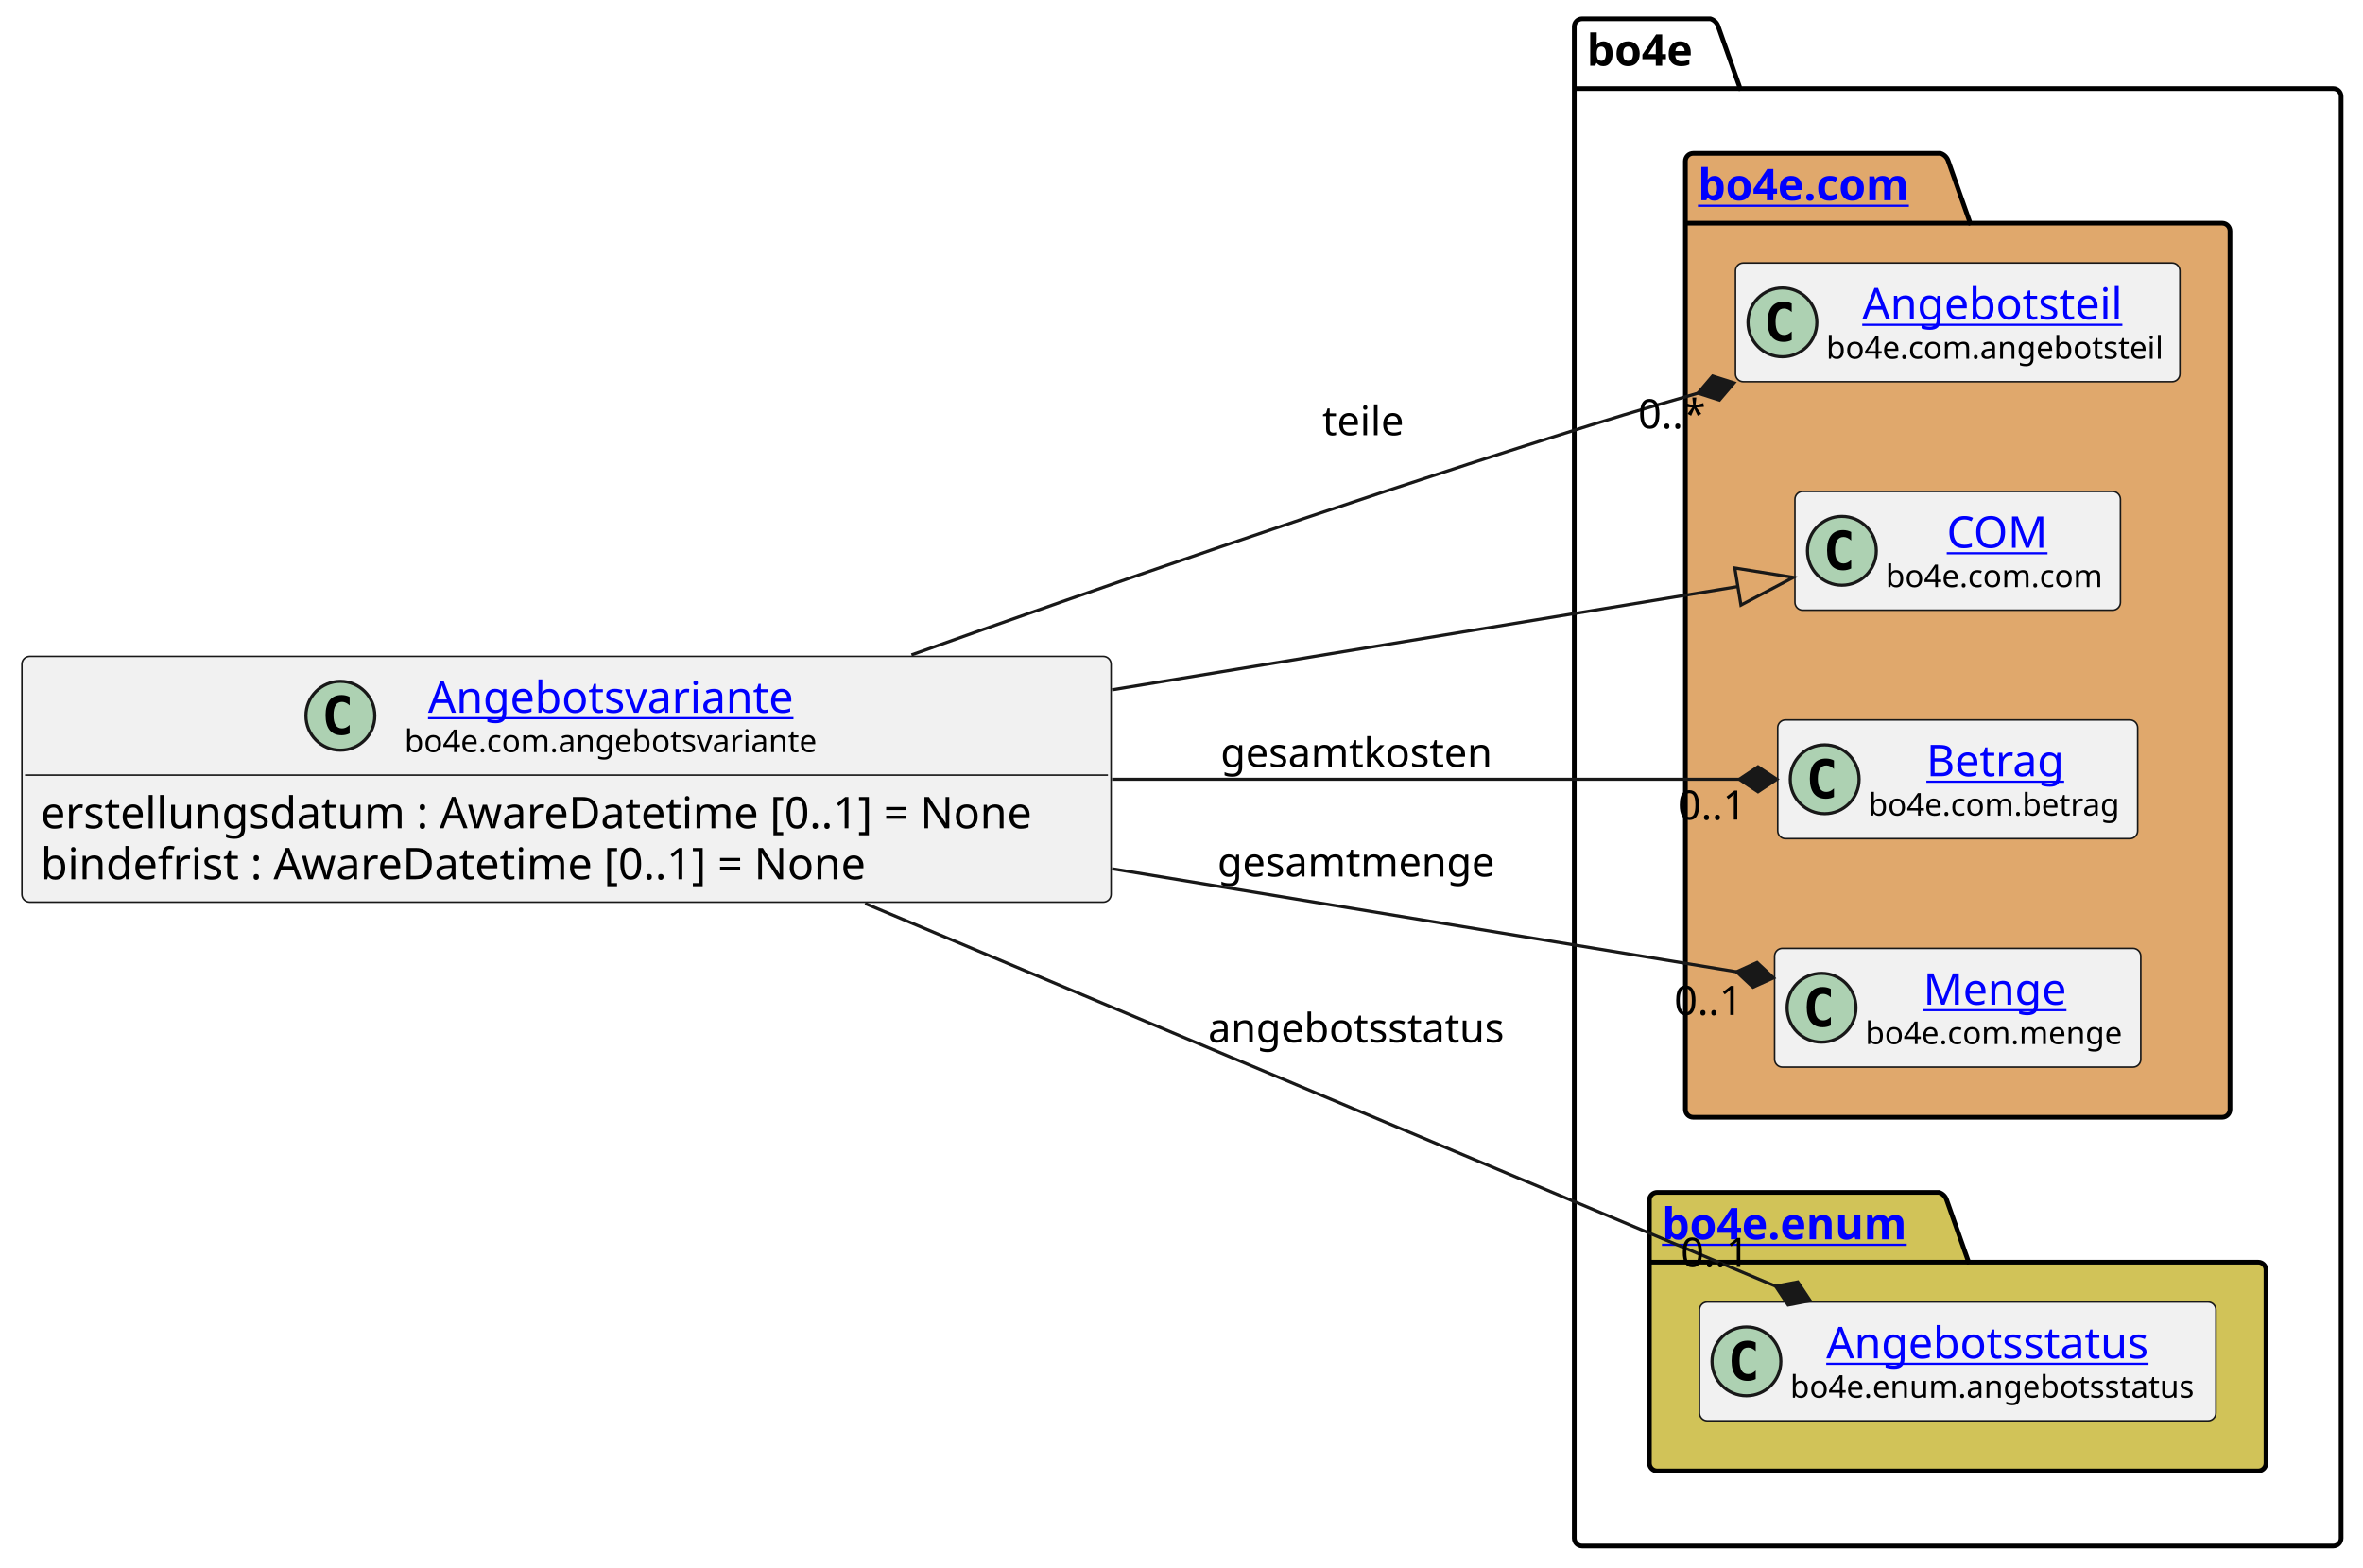
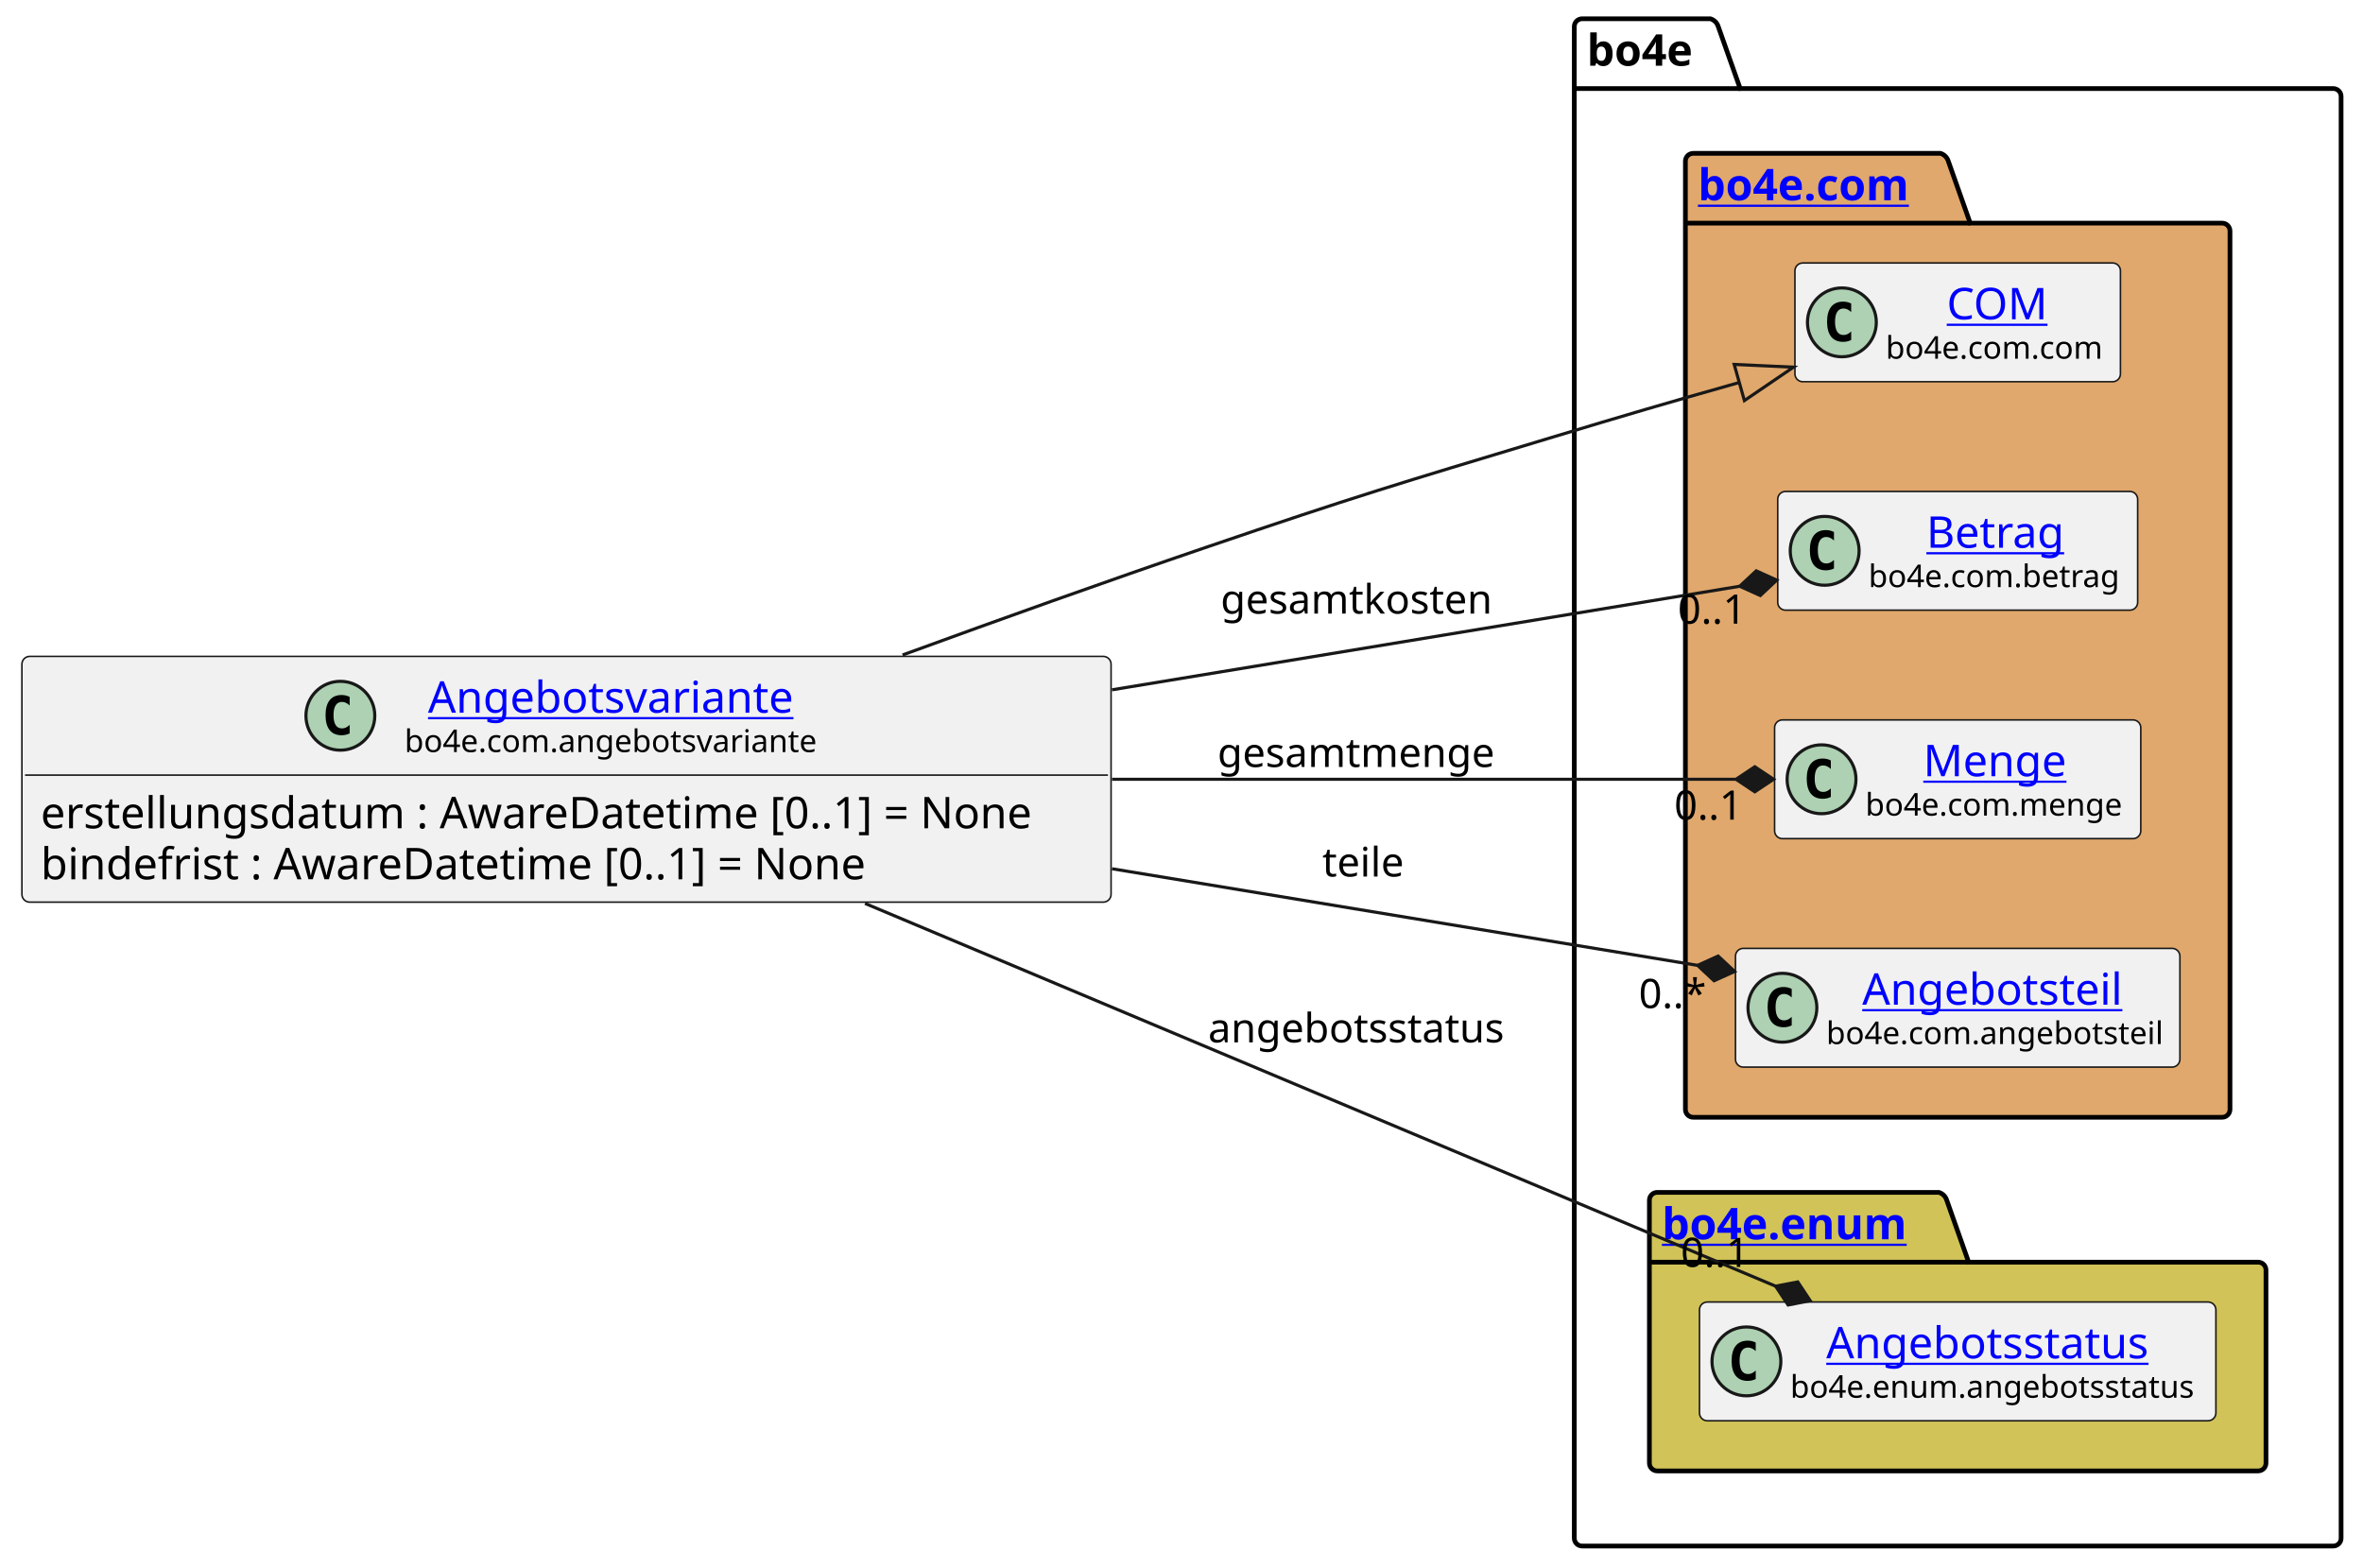
<svg xmlns="http://www.w3.org/2000/svg" xmlns:xlink="http://www.w3.org/1999/xlink" contentStyleType="text/css" height="501px" preserveAspectRatio="none" style="width:755px;height:501px;background:#FFFFFF;" version="1.1" viewBox="0 0 755 501" width="755px" zoomAndPan="magnify">
  <defs />
  <g>
    <g id="cluster_bo4e">
      <path d="M505.5,6 L546.5,6 A3.75,3.75 0 0 1 549,8.5 L556,28.297 L745.5,28.297 A2.5,2.5 0 0 1 748,30.797 L748,491.5 A2.5,2.5 0 0 1 745.5,494 L505.5,494 A2.5,2.5 0 0 1 503,491.5 L503,8.5 A2.5,2.5 0 0 1 505.5,6 " fill="none" style="stroke:#000000;stroke-width:1.5;" />
      <line style="stroke:#000000;stroke-width:1.5;" x1="503" x2="556" y1="28.297" y2="28.297" />
      <text fill="#000000" font-family="sans-serif" font-size="14" font-weight="bold" lengthAdjust="spacing" textLength="40" x="507" y="20.995">bo4e</text>
    </g>
    <g id="cluster_com">
      <path d="M541,49 L620,49 A3.75,3.75 0 0 1 622.5,51.5 L629.5,71.297 L710,71.297 A2.5,2.5 0 0 1 712.5,73.797 L712.5,354.5 A2.5,2.5 0 0 1 710,357 L541,357 A2.5,2.5 0 0 1 538.5,354.5 L538.5,51.5 A2.5,2.5 0 0 1 541,49 " fill="#E0A86C" style="stroke:#000000;stroke-width:1.5;" />
      <line style="stroke:#000000;stroke-width:1.5;" x1="538.5" x2="629.5" y1="71.297" y2="71.297" />
      <a href="https://bo4e.github.io/BO4E-python/latest/api/bo4e.com.html" target="_top" title="https://bo4e.github.io/BO4E-python/latest/api/bo4e.com.html" xlink:actuate="onRequest" xlink:href="https://bo4e.github.io/BO4E-python/latest/api/bo4e.com.html" xlink:show="new" xlink:title="https://bo4e.github.io/BO4E-python/latest/api/bo4e.com.html" xlink:type="simple">
        <text fill="#0000FF" font-family="sans-serif" font-size="14" font-weight="bold" lengthAdjust="spacing" text-decoration="underline" textLength="78" x="542.5" y="63.995">bo4e.com</text>
      </a>
    </g>
    <g id="cluster_enum">
      <path d="M529.5,381 L619.5,381 A3.75,3.75 0 0 1 622,383.5 L629,403.297 L721.5,403.297 A2.5,2.5 0 0 1 724,405.797 L724,467.5 A2.5,2.5 0 0 1 721.5,470 L529.5,470 A2.5,2.5 0 0 1 527,467.5 L527,383.5 A2.5,2.5 0 0 1 529.5,381 " fill="#D1C358" style="stroke:#000000;stroke-width:1.5;" />
      <line style="stroke:#000000;stroke-width:1.5;" x1="527" x2="629" y1="403.297" y2="403.297" />
      <a href="https://bo4e.github.io/BO4E-python/latest/api/bo4e.enum.html" target="_top" title="https://bo4e.github.io/BO4E-python/latest/api/bo4e.enum.html" xlink:actuate="onRequest" xlink:href="https://bo4e.github.io/BO4E-python/latest/api/bo4e.enum.html" xlink:show="new" xlink:title="https://bo4e.github.io/BO4E-python/latest/api/bo4e.enum.html" xlink:type="simple">
        <text fill="#0000FF" font-family="sans-serif" font-size="14" font-weight="bold" lengthAdjust="spacing" text-decoration="underline" textLength="89" x="531" y="395.995">bo4e.enum</text>
      </a>
    </g>
-     <g id="elem_Angebotsteil">
-       <rect codeLine="9" fill="#F1F1F1" height="37.938" id="Angebotsteil" rx="2.5" ry="2.5" style="stroke:#181818;stroke-width:0.5;" width="142" x="554.5" y="84.03" />
-       <ellipse cx="569.5" cy="102.999" fill="#ADD1B2" rx="11" ry="11" style="stroke:#181818;stroke-width:1.0;" />
-       <path d="M572.469,108.639 Q571.891,108.936 571.25,109.077 Q570.609,109.233 569.906,109.233 Q567.406,109.233 566.078,107.593 Q564.766,105.936 564.766,102.811 Q564.766,99.686 566.078,98.03 Q567.406,96.374 569.906,96.374 Q570.609,96.374 571.25,96.53 Q571.906,96.686 572.469,96.983 L572.469,99.702 Q571.844,99.124 571.25,98.858 Q570.656,98.577 570.031,98.577 Q568.688,98.577 568,99.655 Q567.312,100.718 567.312,102.811 Q567.312,104.905 568,105.983 Q568.688,107.046 570.031,107.046 Q570.656,107.046 571.25,106.78 Q571.844,106.499 572.469,105.921 L572.469,108.639 Z " fill="#000000" />
-       <a href="https://bo4e.github.io/BO4E-python/latest/api/bo4e.com.html#bo4e.com.angebotsteil.Angebotsteil" target="_top" title="https://bo4e.github.io/BO4E-python/latest/api/bo4e.com.html#bo4e.com.angebotsteil.Angebotsteil" xlink:actuate="onRequest" xlink:href="https://bo4e.github.io/BO4E-python/latest/api/bo4e.com.html#bo4e.com.angebotsteil.Angebotsteil" xlink:show="new" xlink:title="https://bo4e.github.io/BO4E-python/latest/api/bo4e.com.html#bo4e.com.angebotsteil.Angebotsteil" xlink:type="simple">
-         <text fill="#0000FF" font-family="sans-serif" font-size="14" lengthAdjust="spacing" text-decoration="underline" textLength="87" x="595" y="102.025">Angebotsteil</text>
+     <g id="elem_COM">
+       <rect codeLine="9" fill="#F1F1F1" height="37.938" id="COM" rx="2.5" ry="2.5" style="stroke:#181818;stroke-width:0.5;" width="104" x="573.5" y="84.03" />
+       <ellipse cx="588.5" cy="102.999" fill="#ADD1B2" rx="11" ry="11" style="stroke:#181818;stroke-width:1.0;" />
+       <path d="M591.469,108.639 Q590.891,108.936 590.25,109.077 Q589.609,109.233 588.906,109.233 Q586.406,109.233 585.078,107.593 Q583.766,105.936 583.766,102.811 Q583.766,99.686 585.078,98.03 Q586.406,96.374 588.906,96.374 Q589.609,96.374 590.25,96.53 Q590.906,96.686 591.469,96.983 L591.469,99.702 Q590.844,99.124 590.25,98.858 Q589.656,98.577 589.031,98.577 Q587.688,98.577 587,99.655 Q586.312,100.718 586.312,102.811 Q586.312,104.905 587,105.983 Q587.688,107.046 589.031,107.046 Q589.656,107.046 590.25,106.78 Q590.844,106.499 591.469,105.921 L591.469,108.639 Z " fill="#000000" />
+       <a href="https://bo4e.github.io/BO4E-python/latest/api/bo4e.com.html#bo4e.com.com.COM" target="_top" title="https://bo4e.github.io/BO4E-python/latest/api/bo4e.com.html#bo4e.com.com.COM" xlink:actuate="onRequest" xlink:href="https://bo4e.github.io/BO4E-python/latest/api/bo4e.com.html#bo4e.com.com.COM" xlink:show="new" xlink:title="https://bo4e.github.io/BO4E-python/latest/api/bo4e.com.html#bo4e.com.com.COM" xlink:type="simple">
+         <text fill="#0000FF" font-family="sans-serif" font-size="14" lengthAdjust="spacing" text-decoration="underline" textLength="33" x="622" y="102.025">COM</text>
      </a>
-       <text fill="#000000" font-family="sans-serif" font-size="10" lengthAdjust="spacing" textLength="110" x="583.5" y="114.609">bo4e.com.angebotsteil</text>
-     </g>
-     <g id="elem_COM">
-       <rect codeLine="10" fill="#F1F1F1" height="37.938" id="COM" rx="2.5" ry="2.5" style="stroke:#181818;stroke-width:0.5;" width="104" x="573.5" y="157.03" />
-       <ellipse cx="588.5" cy="175.999" fill="#ADD1B2" rx="11" ry="11" style="stroke:#181818;stroke-width:1.0;" />
-       <path d="M591.469,181.639 Q590.891,181.936 590.25,182.077 Q589.609,182.233 588.906,182.233 Q586.406,182.233 585.078,180.593 Q583.766,178.936 583.766,175.811 Q583.766,172.686 585.078,171.03 Q586.406,169.374 588.906,169.374 Q589.609,169.374 590.25,169.53 Q590.906,169.686 591.469,169.983 L591.469,172.702 Q590.844,172.124 590.25,171.858 Q589.656,171.577 589.031,171.577 Q587.688,171.577 587,172.655 Q586.312,173.718 586.312,175.811 Q586.312,177.905 587,178.983 Q587.688,180.046 589.031,180.046 Q589.656,180.046 590.25,179.78 Q590.844,179.499 591.469,178.921 L591.469,181.639 Z " fill="#000000" />
-       <a href="https://bo4e.github.io/BO4E-python/latest/api/bo4e.com.html#bo4e.com.com.COM" target="_top" title="https://bo4e.github.io/BO4E-python/latest/api/bo4e.com.html#bo4e.com.com.COM" xlink:actuate="onRequest" xlink:href="https://bo4e.github.io/BO4E-python/latest/api/bo4e.com.html#bo4e.com.com.COM" xlink:show="new" xlink:title="https://bo4e.github.io/BO4E-python/latest/api/bo4e.com.html#bo4e.com.com.COM" xlink:type="simple">
-         <text fill="#0000FF" font-family="sans-serif" font-size="14" lengthAdjust="spacing" text-decoration="underline" textLength="33" x="622" y="175.025">COM</text>
-       </a>
-       <text fill="#000000" font-family="sans-serif" font-size="10" lengthAdjust="spacing" textLength="72" x="602.5" y="187.609">bo4e.com.com</text>
+       <text fill="#000000" font-family="sans-serif" font-size="10" lengthAdjust="spacing" textLength="72" x="602.5" y="114.609">bo4e.com.com</text>
    </g>
    <g id="elem_Betrag">
-       <rect codeLine="11" fill="#F1F1F1" height="37.938" id="Betrag" rx="2.5" ry="2.5" style="stroke:#181818;stroke-width:0.5;" width="115" x="568" y="230.03" />
-       <ellipse cx="583" cy="248.999" fill="#ADD1B2" rx="11" ry="11" style="stroke:#181818;stroke-width:1.0;" />
-       <path d="M585.969,254.639 Q585.391,254.936 584.75,255.077 Q584.109,255.233 583.406,255.233 Q580.906,255.233 579.578,253.593 Q578.266,251.936 578.266,248.811 Q578.266,245.686 579.578,244.03 Q580.906,242.374 583.406,242.374 Q584.109,242.374 584.75,242.53 Q585.406,242.686 585.969,242.983 L585.969,245.702 Q585.344,245.124 584.75,244.858 Q584.156,244.577 583.531,244.577 Q582.188,244.577 581.5,245.655 Q580.812,246.718 580.812,248.811 Q580.812,250.905 581.5,251.983 Q582.188,253.046 583.531,253.046 Q584.156,253.046 584.75,252.78 Q585.344,252.499 585.969,251.921 L585.969,254.639 Z " fill="#000000" />
+       <rect codeLine="10" fill="#F1F1F1" height="37.938" id="Betrag" rx="2.5" ry="2.5" style="stroke:#181818;stroke-width:0.5;" width="115" x="568" y="157.03" />
+       <ellipse cx="583" cy="175.999" fill="#ADD1B2" rx="11" ry="11" style="stroke:#181818;stroke-width:1.0;" />
+       <path d="M585.969,181.639 Q585.391,181.936 584.75,182.077 Q584.109,182.233 583.406,182.233 Q580.906,182.233 579.578,180.593 Q578.266,178.936 578.266,175.811 Q578.266,172.686 579.578,171.03 Q580.906,169.374 583.406,169.374 Q584.109,169.374 584.75,169.53 Q585.406,169.686 585.969,169.983 L585.969,172.702 Q585.344,172.124 584.75,171.858 Q584.156,171.577 583.531,171.577 Q582.188,171.577 581.5,172.655 Q580.812,173.718 580.812,175.811 Q580.812,177.905 581.5,178.983 Q582.188,180.046 583.531,180.046 Q584.156,180.046 584.75,179.78 Q585.344,179.499 585.969,178.921 L585.969,181.639 Z " fill="#000000" />
      <a href="https://bo4e.github.io/BO4E-python/latest/api/bo4e.com.html#bo4e.com.betrag.Betrag" target="_top" title="https://bo4e.github.io/BO4E-python/latest/api/bo4e.com.html#bo4e.com.betrag.Betrag" xlink:actuate="onRequest" xlink:href="https://bo4e.github.io/BO4E-python/latest/api/bo4e.com.html#bo4e.com.betrag.Betrag" xlink:show="new" xlink:title="https://bo4e.github.io/BO4E-python/latest/api/bo4e.com.html#bo4e.com.betrag.Betrag" xlink:type="simple">
-         <text fill="#0000FF" font-family="sans-serif" font-size="14" lengthAdjust="spacing" text-decoration="underline" textLength="46" x="615.5" y="248.025">Betrag</text>
+         <text fill="#0000FF" font-family="sans-serif" font-size="14" lengthAdjust="spacing" text-decoration="underline" textLength="46" x="615.5" y="175.025">Betrag</text>
      </a>
-       <text fill="#000000" font-family="sans-serif" font-size="10" lengthAdjust="spacing" textLength="83" x="597" y="260.609">bo4e.com.betrag</text>
+       <text fill="#000000" font-family="sans-serif" font-size="10" lengthAdjust="spacing" textLength="83" x="597" y="187.609">bo4e.com.betrag</text>
    </g>
    <g id="elem_Menge">
-       <rect codeLine="12" fill="#F1F1F1" height="37.938" id="Menge" rx="2.5" ry="2.5" style="stroke:#181818;stroke-width:0.5;" width="117" x="567" y="303.03" />
-       <ellipse cx="582" cy="321.999" fill="#ADD1B2" rx="11" ry="11" style="stroke:#181818;stroke-width:1.0;" />
-       <path d="M584.969,327.639 Q584.391,327.936 583.75,328.077 Q583.109,328.233 582.406,328.233 Q579.906,328.233 578.578,326.592 Q577.266,324.936 577.266,321.811 Q577.266,318.686 578.578,317.03 Q579.906,315.374 582.406,315.374 Q583.109,315.374 583.75,315.53 Q584.406,315.686 584.969,315.983 L584.969,318.702 Q584.344,318.124 583.75,317.858 Q583.156,317.577 582.531,317.577 Q581.188,317.577 580.5,318.655 Q579.812,319.717 579.812,321.811 Q579.812,323.905 580.5,324.983 Q581.188,326.046 582.531,326.046 Q583.156,326.046 583.75,325.78 Q584.344,325.499 584.969,324.921 L584.969,327.639 Z " fill="#000000" />
+       <rect codeLine="11" fill="#F1F1F1" height="37.938" id="Menge" rx="2.5" ry="2.5" style="stroke:#181818;stroke-width:0.5;" width="117" x="567" y="230.03" />
+       <ellipse cx="582" cy="248.999" fill="#ADD1B2" rx="11" ry="11" style="stroke:#181818;stroke-width:1.0;" />
+       <path d="M584.969,254.639 Q584.391,254.936 583.75,255.077 Q583.109,255.233 582.406,255.233 Q579.906,255.233 578.578,253.593 Q577.266,251.936 577.266,248.811 Q577.266,245.686 578.578,244.03 Q579.906,242.374 582.406,242.374 Q583.109,242.374 583.75,242.53 Q584.406,242.686 584.969,242.983 L584.969,245.702 Q584.344,245.124 583.75,244.858 Q583.156,244.577 582.531,244.577 Q581.188,244.577 580.5,245.655 Q579.812,246.718 579.812,248.811 Q579.812,250.905 580.5,251.983 Q581.188,253.046 582.531,253.046 Q583.156,253.046 583.75,252.78 Q584.344,252.499 584.969,251.921 L584.969,254.639 Z " fill="#000000" />
      <a href="https://bo4e.github.io/BO4E-python/latest/api/bo4e.com.html#bo4e.com.menge.Menge" target="_top" title="https://bo4e.github.io/BO4E-python/latest/api/bo4e.com.html#bo4e.com.menge.Menge" xlink:actuate="onRequest" xlink:href="https://bo4e.github.io/BO4E-python/latest/api/bo4e.com.html#bo4e.com.menge.Menge" xlink:show="new" xlink:title="https://bo4e.github.io/BO4E-python/latest/api/bo4e.com.html#bo4e.com.menge.Menge" xlink:type="simple">
-         <text fill="#0000FF" font-family="sans-serif" font-size="14" lengthAdjust="spacing" text-decoration="underline" textLength="48" x="614.5" y="321.025">Menge</text>
+         <text fill="#0000FF" font-family="sans-serif" font-size="14" lengthAdjust="spacing" text-decoration="underline" textLength="48" x="614.5" y="248.025">Menge</text>
      </a>
-       <text fill="#000000" font-family="sans-serif" font-size="10" lengthAdjust="spacing" textLength="85" x="596" y="333.609">bo4e.com.menge</text>
+       <text fill="#000000" font-family="sans-serif" font-size="10" lengthAdjust="spacing" textLength="85" x="596" y="260.609">bo4e.com.menge</text>
+     </g>
+     <g id="elem_Angebotsteil">
+       <rect codeLine="12" fill="#F1F1F1" height="37.938" id="Angebotsteil" rx="2.5" ry="2.5" style="stroke:#181818;stroke-width:0.5;" width="142" x="554.5" y="303.03" />
+       <ellipse cx="569.5" cy="321.999" fill="#ADD1B2" rx="11" ry="11" style="stroke:#181818;stroke-width:1.0;" />
+       <path d="M572.469,327.639 Q571.891,327.936 571.25,328.077 Q570.609,328.233 569.906,328.233 Q567.406,328.233 566.078,326.592 Q564.766,324.936 564.766,321.811 Q564.766,318.686 566.078,317.03 Q567.406,315.374 569.906,315.374 Q570.609,315.374 571.25,315.53 Q571.906,315.686 572.469,315.983 L572.469,318.702 Q571.844,318.124 571.25,317.858 Q570.656,317.577 570.031,317.577 Q568.688,317.577 568,318.655 Q567.312,319.717 567.312,321.811 Q567.312,323.905 568,324.983 Q568.688,326.046 570.031,326.046 Q570.656,326.046 571.25,325.78 Q571.844,325.499 572.469,324.921 L572.469,327.639 Z " fill="#000000" />
+       <a href="https://bo4e.github.io/BO4E-python/latest/api/bo4e.com.html#bo4e.com.angebotsteil.Angebotsteil" target="_top" title="https://bo4e.github.io/BO4E-python/latest/api/bo4e.com.html#bo4e.com.angebotsteil.Angebotsteil" xlink:actuate="onRequest" xlink:href="https://bo4e.github.io/BO4E-python/latest/api/bo4e.com.html#bo4e.com.angebotsteil.Angebotsteil" xlink:show="new" xlink:title="https://bo4e.github.io/BO4E-python/latest/api/bo4e.com.html#bo4e.com.angebotsteil.Angebotsteil" xlink:type="simple">
+         <text fill="#0000FF" font-family="sans-serif" font-size="14" lengthAdjust="spacing" text-decoration="underline" textLength="87" x="595" y="321.025">Angebotsteil</text>
+       </a>
+       <text fill="#000000" font-family="sans-serif" font-size="10" lengthAdjust="spacing" textLength="110" x="583.5" y="333.609">bo4e.com.angebotsteil</text>
    </g>
    <g id="elem_Angebotsstatus">
      <rect codeLine="15" fill="#F1F1F1" height="37.938" id="Angebotsstatus" rx="2.5" ry="2.5" style="stroke:#181818;stroke-width:0.5;" width="165" x="543" y="416.03" />
      <ellipse cx="558" cy="434.999" fill="#ADD1B2" rx="11" ry="11" style="stroke:#181818;stroke-width:1.0;" />
      <path d="M560.969,440.639 Q560.391,440.936 559.75,441.077 Q559.109,441.233 558.406,441.233 Q555.906,441.233 554.578,439.592 Q553.266,437.936 553.266,434.811 Q553.266,431.686 554.578,430.03 Q555.906,428.374 558.406,428.374 Q559.109,428.374 559.75,428.53 Q560.406,428.686 560.969,428.983 L560.969,431.702 Q560.344,431.124 559.75,430.858 Q559.156,430.577 558.531,430.577 Q557.188,430.577 556.5,431.655 Q555.812,432.717 555.812,434.811 Q555.812,436.905 556.5,437.983 Q557.188,439.046 558.531,439.046 Q559.156,439.046 559.75,438.78 Q560.344,438.499 560.969,437.921 L560.969,440.639 Z " fill="#000000" />
      <a href="https://bo4e.github.io/BO4E-python/latest/api/bo4e.enum.html#bo4e.enum.angebotsstatus.Angebotsstatus" target="_top" title="https://bo4e.github.io/BO4E-python/latest/api/bo4e.enum.html#bo4e.enum.angebotsstatus.Angebotsstatus" xlink:actuate="onRequest" xlink:href="https://bo4e.github.io/BO4E-python/latest/api/bo4e.enum.html#bo4e.enum.angebotsstatus.Angebotsstatus" xlink:show="new" xlink:title="https://bo4e.github.io/BO4E-python/latest/api/bo4e.enum.html#bo4e.enum.angebotsstatus.Angebotsstatus" xlink:type="simple">
        <text fill="#0000FF" font-family="sans-serif" font-size="14" lengthAdjust="spacing" text-decoration="underline" textLength="110" x="583.5" y="434.025">Angebotsstatus</text>
      </a>
      <text fill="#000000" font-family="sans-serif" font-size="10" lengthAdjust="spacing" textLength="133" x="572" y="446.609">bo4e.enum.angebotsstatus</text>
    </g>
    <g id="elem_Angebotsvariante">
      <rect codeLine="3" fill="#F1F1F1" height="78.531" id="Angebotsvariante" rx="2.5" ry="2.5" style="stroke:#181818;stroke-width:0.5;" width="348" x="7" y="209.73" />
      <ellipse cx="108.75" cy="228.699" fill="#ADD1B2" rx="11" ry="11" style="stroke:#181818;stroke-width:1.0;" />
      <path d="M111.719,234.339 Q111.141,234.636 110.5,234.777 Q109.859,234.933 109.156,234.933 Q106.656,234.933 105.328,233.292 Q104.016,231.636 104.016,228.511 Q104.016,225.386 105.328,223.73 Q106.656,222.074 109.156,222.074 Q109.859,222.074 110.5,222.23 Q111.156,222.386 111.719,222.683 L111.719,225.402 Q111.094,224.824 110.5,224.558 Q109.906,224.277 109.281,224.277 Q107.938,224.277 107.25,225.355 Q106.562,226.417 106.562,228.511 Q106.562,230.605 107.25,231.683 Q107.938,232.746 109.281,232.746 Q109.906,232.746 110.5,232.48 Q111.094,232.199 111.719,231.621 L111.719,234.339 Z " fill="#000000" />
      <a href="https://bo4e.github.io/BO4E-python/latest/api/bo4e.com.html#bo4e.com.angebotsvariante.Angebotsvariante" target="_top" title="https://bo4e.github.io/BO4E-python/latest/api/bo4e.com.html#bo4e.com.angebotsvariante.Angebotsvariante" xlink:actuate="onRequest" xlink:href="https://bo4e.github.io/BO4E-python/latest/api/bo4e.com.html#bo4e.com.angebotsvariante.Angebotsvariante" xlink:show="new" xlink:title="https://bo4e.github.io/BO4E-python/latest/api/bo4e.com.html#bo4e.com.angebotsvariante.Angebotsvariante" xlink:type="simple">
        <text fill="#0000FF" font-family="sans-serif" font-size="14" lengthAdjust="spacing" text-decoration="underline" textLength="121" x="136.75" y="227.725">Angebotsvariante</text>
      </a>
      <text fill="#000000" font-family="sans-serif" font-size="10" lengthAdjust="spacing" textLength="136" x="129.25" y="240.309">bo4e.com.angebotsvariante</text>
      <line style="stroke:#181818;stroke-width:0.5;" x1="8" x2="354" y1="247.667" y2="247.667" />
      <text fill="#000000" font-family="sans-serif" font-size="14" lengthAdjust="spacing" textLength="336" x="13" y="264.663">erstellungsdatum : AwareDatetime [0..1] = None</text>
      <text fill="#000000" font-family="sans-serif" font-size="14" lengthAdjust="spacing" textLength="279" x="13" y="280.959">bindefrist : AwareDatetime [0..1] = None</text>
    </g>
    <g id="link_Angebotsvariante_COM">
-       <path codeLine="18" d="M355.3,220.41 C433.31,207.54 501.91,196.219 555.27,187.419 " fill="none" id="Angebotsvariante-to-COM" style="stroke:#181818;stroke-width:1.0;" />
-       <polygon fill="none" points="573.03,184.49,554.294,181.499,556.246,193.339,573.03,184.49" style="stroke:#181818;stroke-width:1.0;" />
+       <path codeLine="18" d="M288.38,209.28 C319.43,197.94 353.49,185.75 385,175 C433.56,158.43 445.89,154.83 495,140 C520.63,132.26 531.919,128.948 555.719,122.218 " fill="none" id="Angebotsvariante-to-COM" style="stroke:#181818;stroke-width:1.0;" />
+       <polygon fill="none" points="573.04,117.32,554.087,116.444,557.352,127.992,573.04,117.32" style="stroke:#181818;stroke-width:1.0;" />
    </g>
    <g id="link_Angebotsvariante_Angebotsstatus">
      <path codeLine="19" d="M276.38,288.67 C369.28,327.72 496.187,381.07 567.327,410.97 " fill="none" id="Angebotsvariante-to-Angebotsstatus" style="stroke:#181818;stroke-width:1.0;" />
      <polygon fill="#181818" points="578.39,415.62,574.409,409.608,567.327,410.97,571.309,416.983,578.39,415.62" style="stroke:#181818;stroke-width:1.0;" />
      <text fill="#000000" font-family="sans-serif" font-size="13" lengthAdjust="spacing" textLength="100" x="386" y="333.067">angebotsstatus</text>
      <text fill="#000000" font-family="sans-serif" font-size="13" lengthAdjust="spacing" textLength="24" x="537.026" y="404.811">0..1</text>
    </g>
    <g id="link_Angebotsvariante_Angebotsteil">
-       <path codeLine="20" d="M291.22,209.26 C351.11,187.89 426.84,161.59 495,140 C514.06,133.96 523.292,131.126 542.511,125.636 " fill="none" id="Angebotsvariante-to-Angebotsteil" style="stroke:#181818;stroke-width:1.0;" />
-       <polygon fill="#181818" points="554.05,122.34,547.182,120.142,542.511,125.636,549.379,127.834,554.05,122.34" style="stroke:#181818;stroke-width:1.0;" />
-       <text fill="#000000" font-family="sans-serif" font-size="13" lengthAdjust="spacing" textLength="27" x="422.5" y="139.067">teile</text>
-       <text fill="#000000" font-family="sans-serif" font-size="13" lengthAdjust="spacing" textLength="23" x="523.403" y="136.887">0..*</text>
+       <path codeLine="20" d="M355.3,277.59 C424.71,289.04 488.89,299.626 542.39,308.456 " fill="none" id="Angebotsvariante-to-Angebotsteil" style="stroke:#181818;stroke-width:1.0;" />
+       <polygon fill="#181818" points="554.23,310.41,548.962,305.486,542.39,308.456,547.659,313.38,554.23,310.41" style="stroke:#181818;stroke-width:1.0;" />
+       <text fill="#000000" font-family="sans-serif" font-size="13" lengthAdjust="spacing" textLength="27" x="422.5" y="280.067">teile</text>
+       <text fill="#000000" font-family="sans-serif" font-size="13" lengthAdjust="spacing" textLength="23" x="523.6" y="322.106">0..*</text>
    </g>
    <g id="link_Angebotsvariante_Menge">
-       <path codeLine="21" d="M355.3,277.59 C430.28,289.96 501.14,301.646 554.83,310.506 " fill="none" id="Angebotsvariante-to-Menge" style="stroke:#181818;stroke-width:1.0;" />
-       <polygon fill="#181818" points="566.67,312.46,561.401,307.536,554.83,310.506,560.099,315.43,566.67,312.46" style="stroke:#181818;stroke-width:1.0;" />
-       <text fill="#000000" font-family="sans-serif" font-size="13" lengthAdjust="spacing" textLength="94" x="389" y="280.067">gesamtmenge</text>
-       <text fill="#000000" font-family="sans-serif" font-size="13" lengthAdjust="spacing" textLength="24" x="534.923" y="324.311">0..1</text>
+       <path codeLine="21" d="M355.3,249 C430.28,249 500.98,249 554.67,249 " fill="none" id="Angebotsvariante-to-Menge" style="stroke:#181818;stroke-width:1.0;" />
+       <polygon fill="#181818" points="566.67,249,560.67,245,554.67,249,560.67,253,566.67,249" style="stroke:#181818;stroke-width:1.0;" />
+       <text fill="#000000" font-family="sans-serif" font-size="13" lengthAdjust="spacing" textLength="94" x="389" y="245.067">gesamtmenge</text>
+       <text fill="#000000" font-family="sans-serif" font-size="13" lengthAdjust="spacing" textLength="24" x="534.923" y="261.895">0..1</text>
    </g>
    <g id="link_Angebotsvariante_Betrag">
-       <path codeLine="22" d="M355.3,249 C430.77,249 502.05,249 555.7,249 " fill="none" id="Angebotsvariante-to-Betrag" style="stroke:#181818;stroke-width:1.0;" />
-       <polygon fill="#181818" points="567.7,249,561.7,245,555.7,249,561.7,253,567.7,249" style="stroke:#181818;stroke-width:1.0;" />
-       <text fill="#000000" font-family="sans-serif" font-size="13" lengthAdjust="spacing" textLength="92" x="390" y="245.067">gesamtkosten</text>
-       <text fill="#000000" font-family="sans-serif" font-size="13" lengthAdjust="spacing" textLength="24" x="536.066" y="261.895">0..1</text>
+       <path codeLine="22" d="M355.3,220.41 C430.77,207.96 502.21,196.173 555.86,187.323 " fill="none" id="Angebotsvariante-to-Betrag" style="stroke:#181818;stroke-width:1.0;" />
+       <polygon fill="#181818" points="567.7,185.37,561.129,182.4,555.86,187.323,562.431,190.293,567.7,185.37" style="stroke:#181818;stroke-width:1.0;" />
+       <text fill="#000000" font-family="sans-serif" font-size="13" lengthAdjust="spacing" textLength="92" x="390" y="196.067">gesamtkosten</text>
+       <text fill="#000000" font-family="sans-serif" font-size="13" lengthAdjust="spacing" textLength="24" x="536.066" y="199.29">0..1</text>
    </g>
  </g>
</svg>
